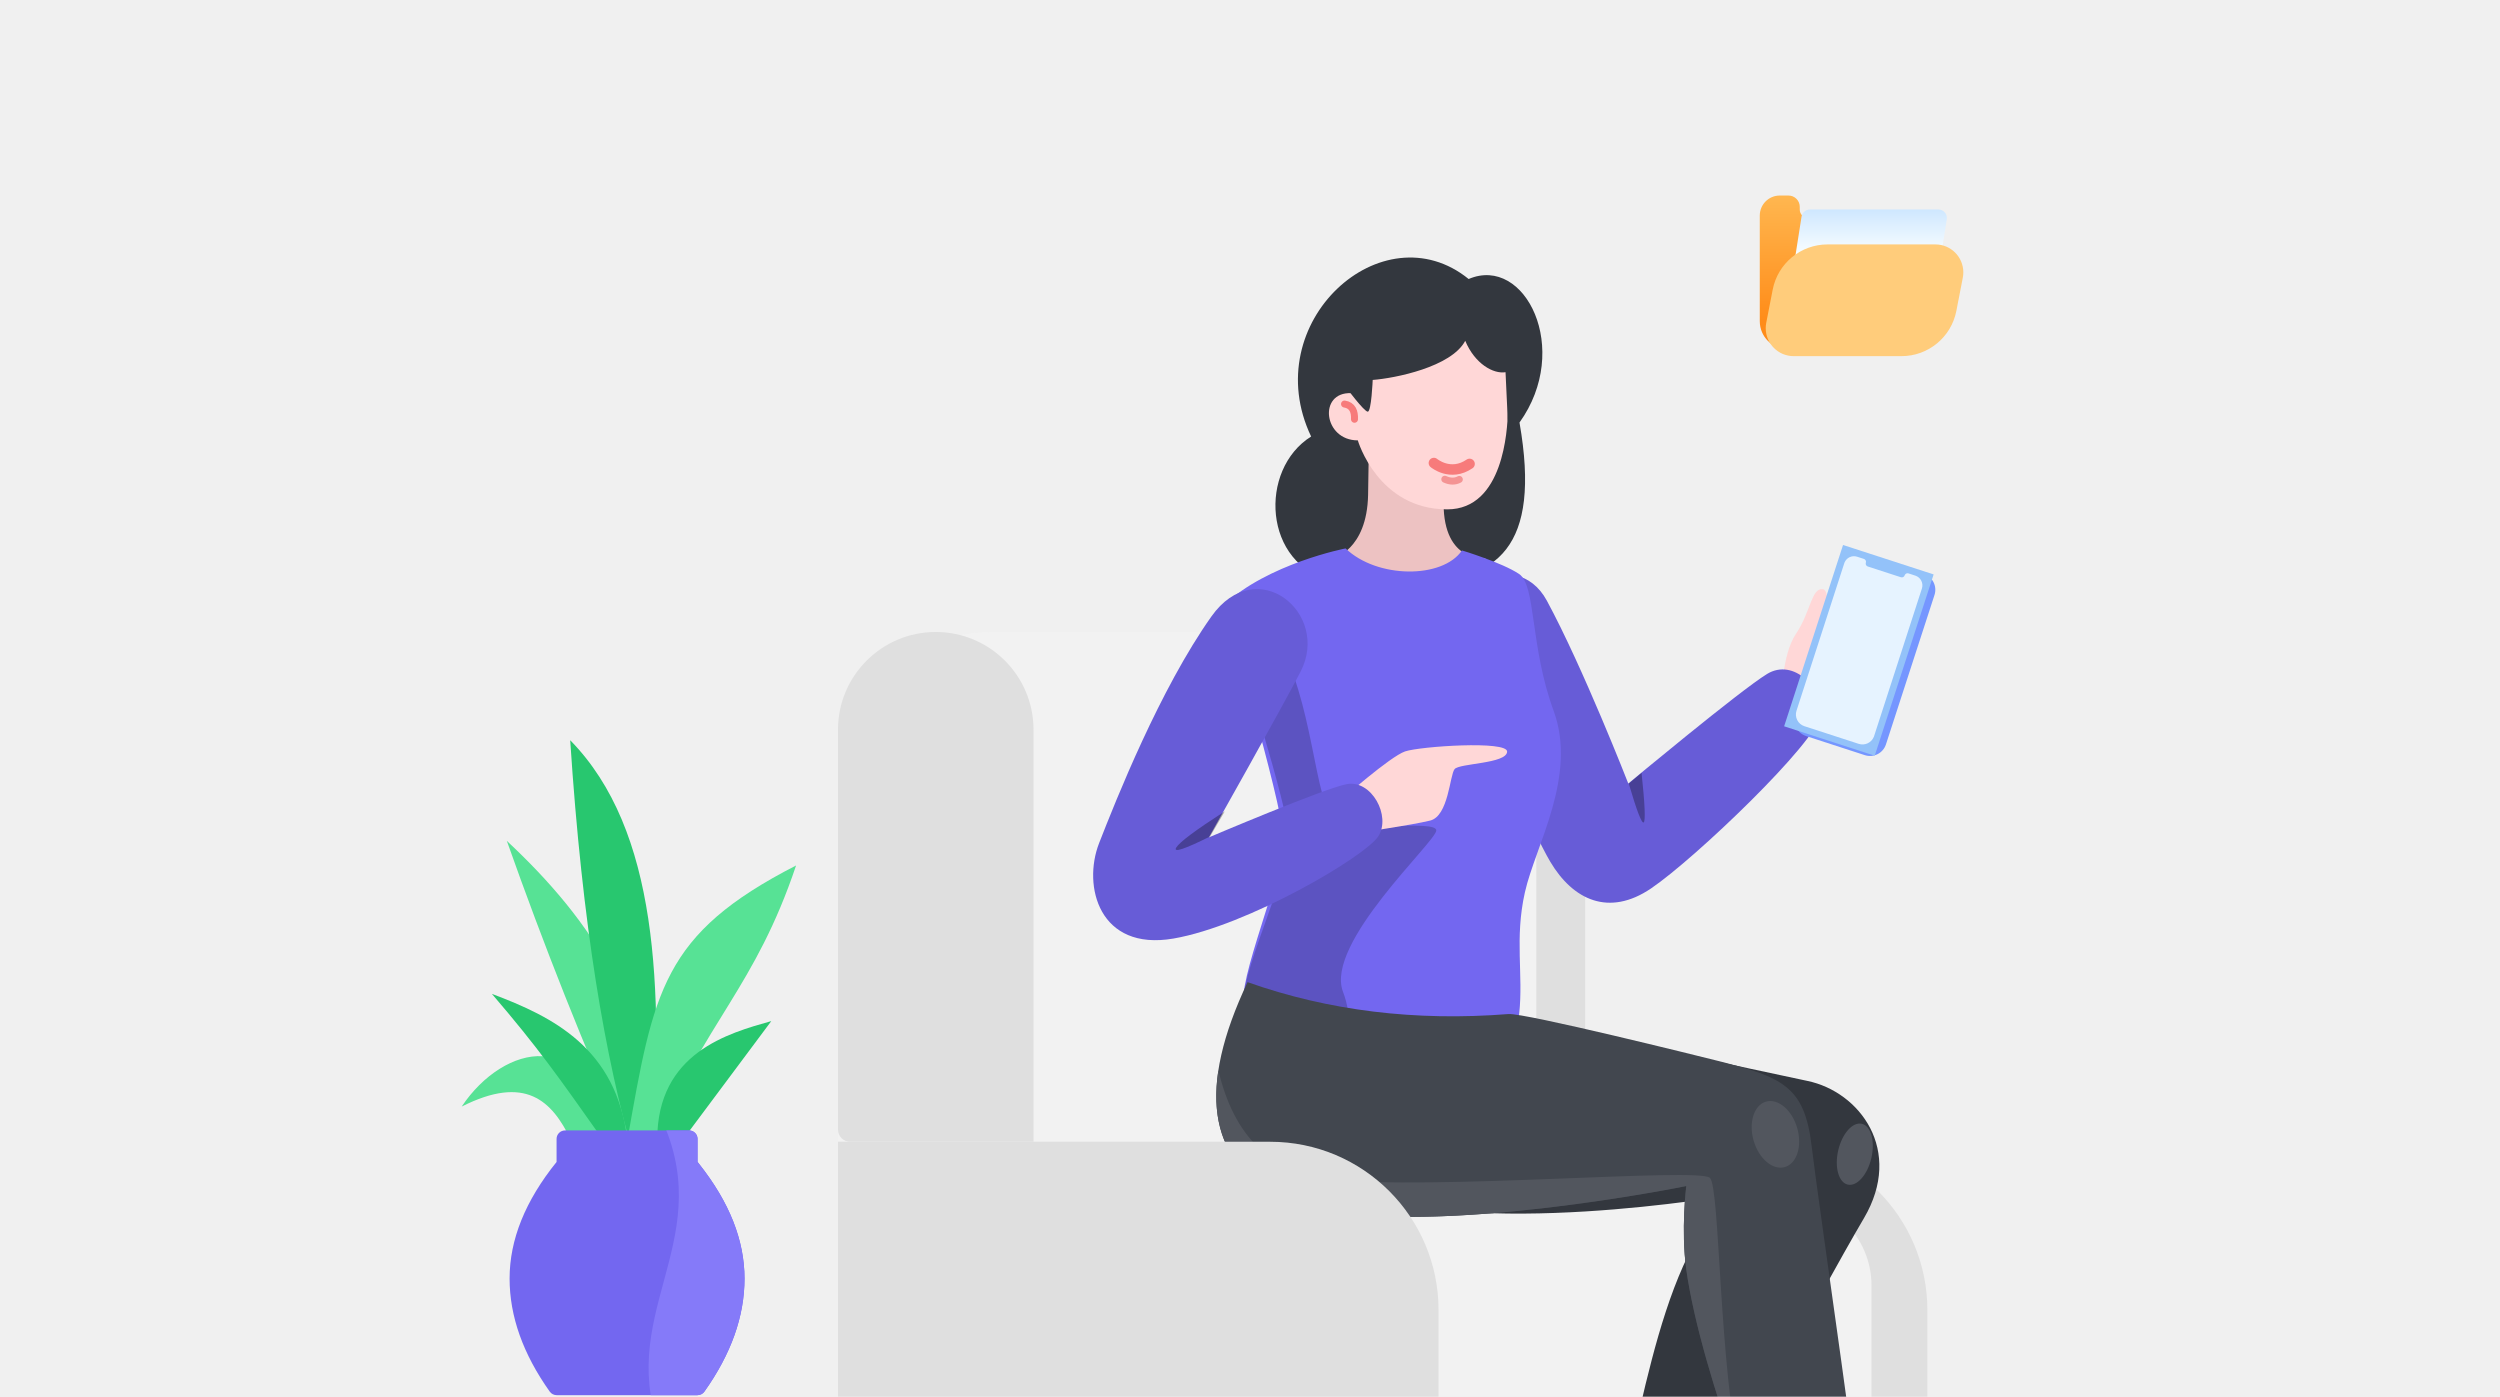
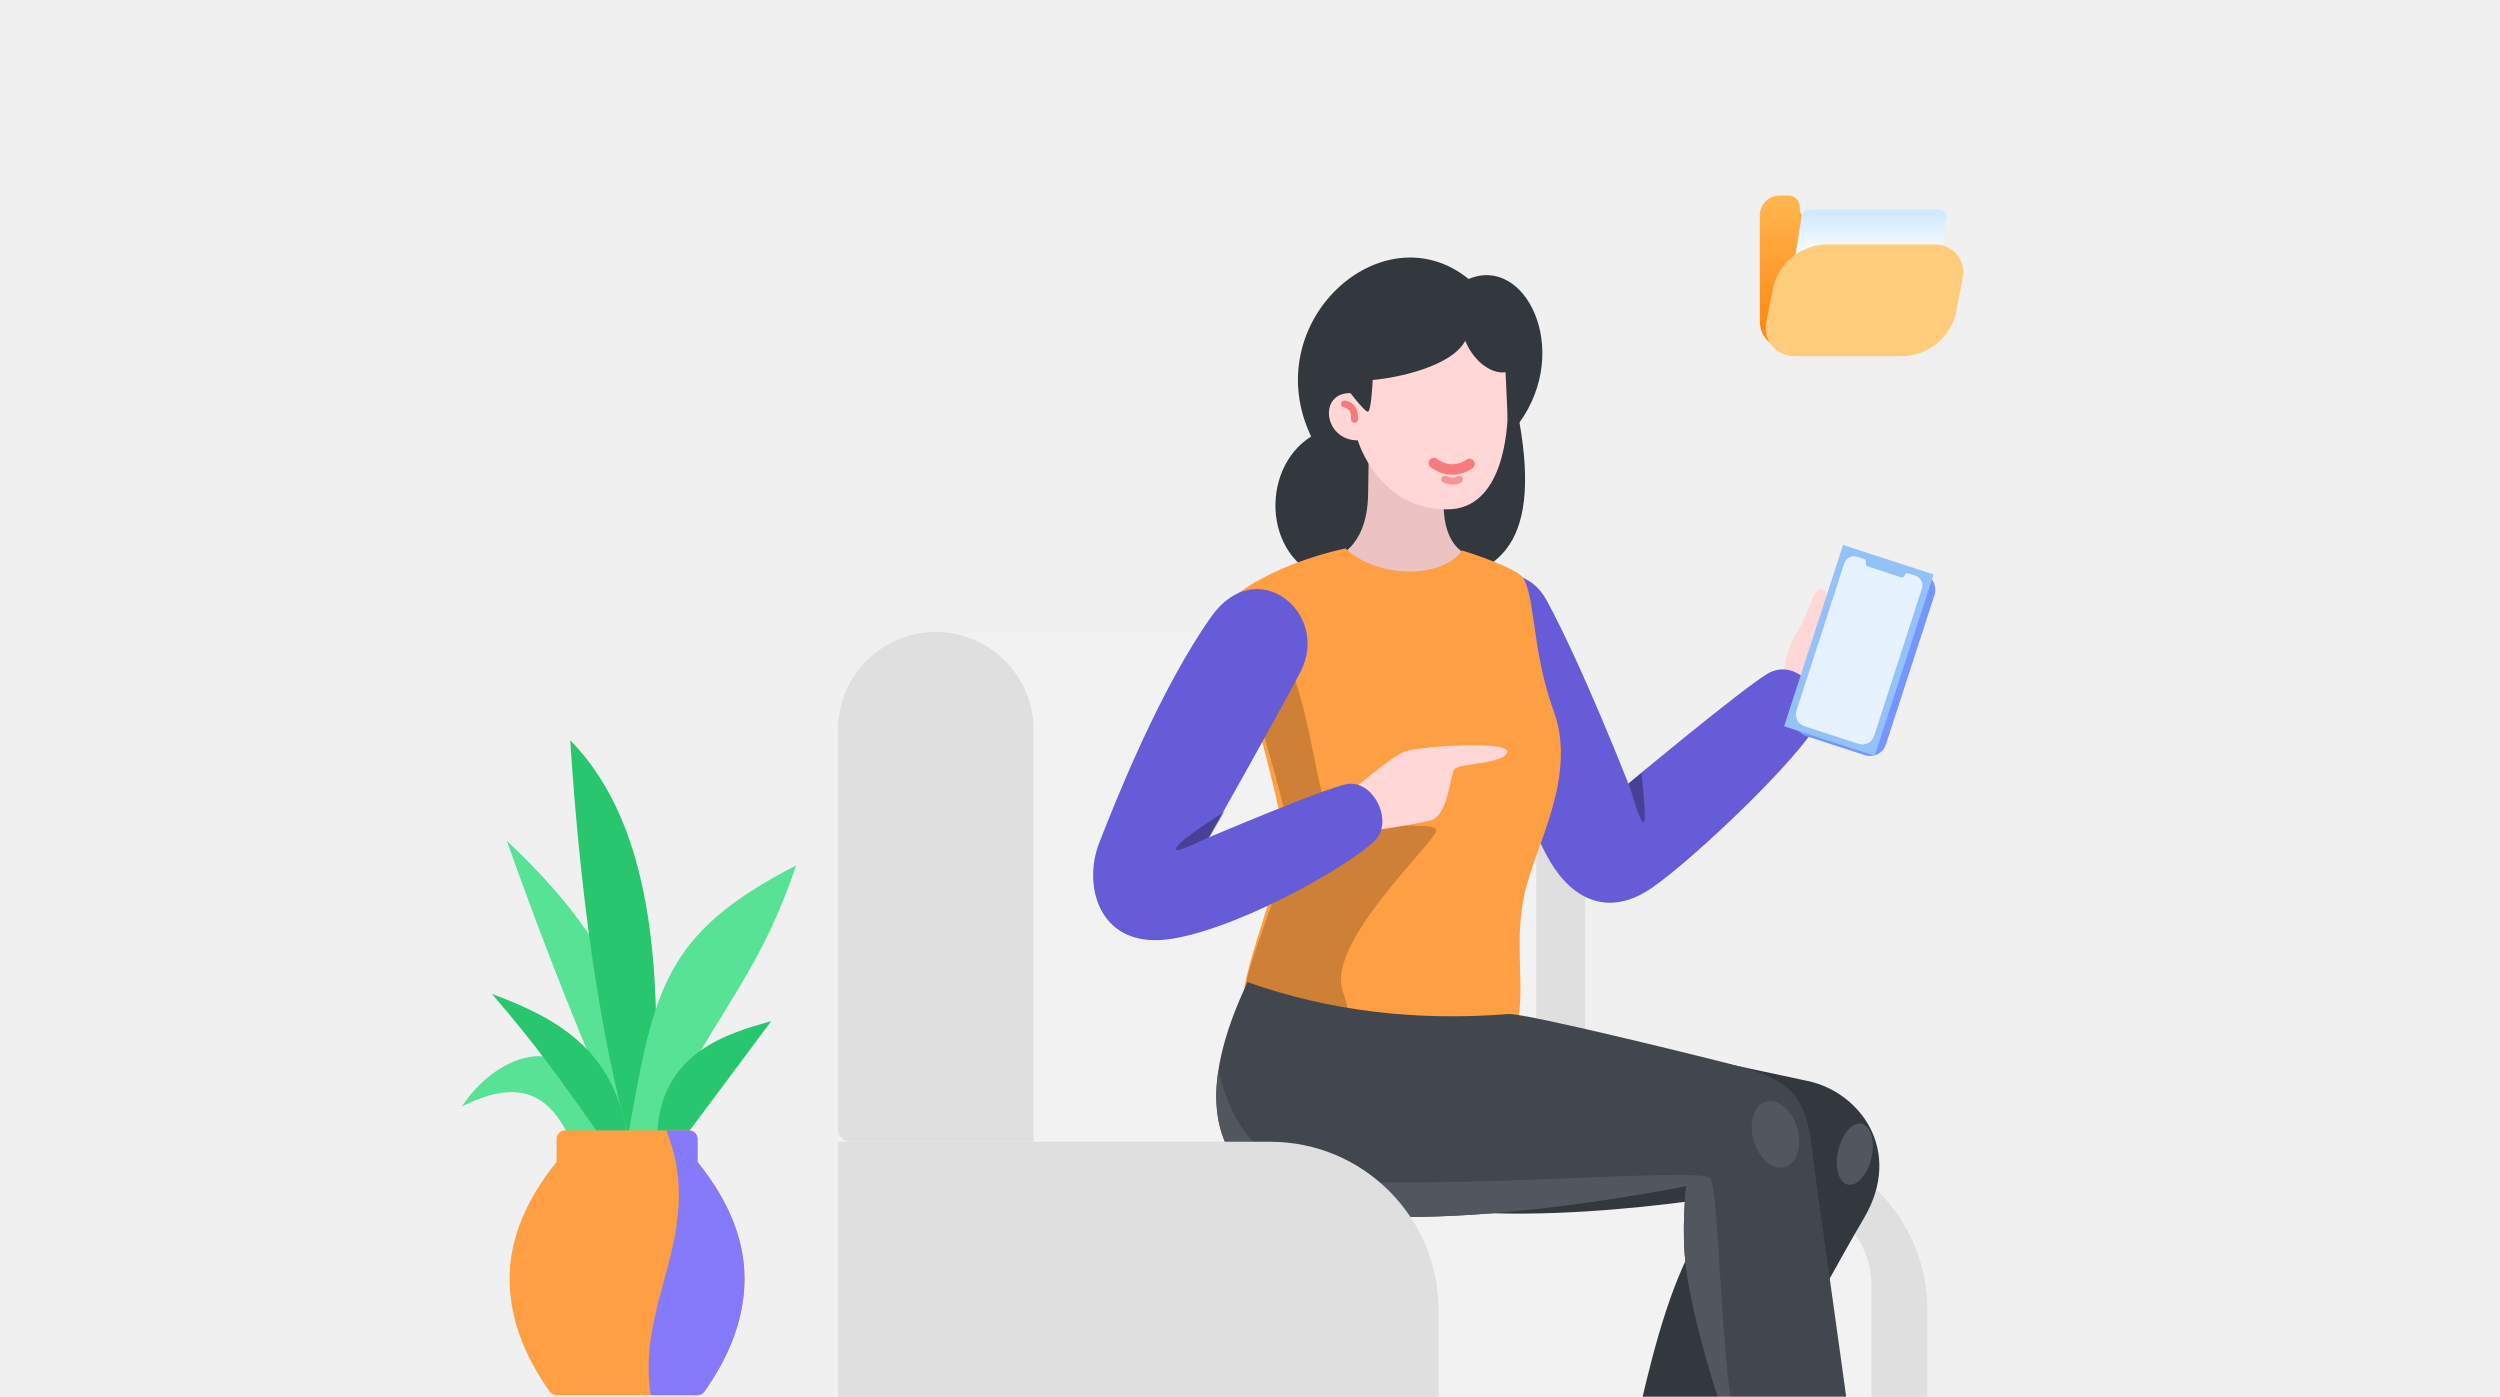
<svg xmlns="http://www.w3.org/2000/svg" xmlns:xlink="http://www.w3.org/1999/xlink" width="358px" height="200px" viewBox="0 0 358 200" version="1.1">
  <defs>
    <path d="M6,0 L352,0 C355.314,-6.08718376e-16 358,2.686 358,6 L358,200 L358,200 L0,200 L0,6 C-4.05812251e-16,2.686 2.686,6.08718376e-16 6,0 Z" id="path-1" />
    <linearGradient x1="50%" y1="81.177%" x2="50%" y2="-34.513%" id="linearGradient-3">
      <stop stop-color="#FF8C19" offset="0%" />
      <stop stop-color="#FFC967" offset="100%" />
    </linearGradient>
    <linearGradient x1="62.11%" y1="31.381%" x2="62.11%" y2="-27.478%" id="linearGradient-4">
      <stop stop-color="#F8FDFF" offset="0%" />
      <stop stop-color="#AAD4FF" offset="100%" />
    </linearGradient>
    <path d="M7.952,0.064 L25.69,0.064 C26.366,0.064 26.914,0.603 26.914,1.268 L26.914,4.578 C31.399,10.144 33.642,15.71 33.642,21.277 C33.642,26.672 31.727,32.066 27.896,37.461 C27.668,37.784 27.293,37.976 26.894,37.976 L6.749,37.976 C6.349,37.976 5.975,37.784 5.746,37.461 C1.915,32.066 0,26.672 0,21.277 C0,15.815 2.159,10.354 6.477,4.893 L6.728,4.578 L6.728,1.268 C6.728,0.603 7.276,0.064 7.952,0.064 Z" id="path-5" />
  </defs>
  <g id="📝-Pages-New" stroke="none" stroke-width="1" fill="none" fill-rule="evenodd">
    <g id="Knowledge-Base" transform="translate(-1052, -791)">
      <g id="Illustration" transform="translate(1052, 791)">
        <mask id="mask-2" fill="white">
          <use xlink:href="#path-1" />
        </mask>
        <g id="Mask" />
        <g mask="url(#mask-2)">
          <g transform="translate(178, 136.5) scale(-1, 1) translate(-178, -136.5) translate(66, 28)">
            <path d="M38.111,135.5 L100,135.5 L100,135.5 L100,201.5 C100,203.709 98.209,205.5 96,205.5 L18,205.5 C15.791,205.5 14,203.709 14,201.5 L14,159.611 C14,146.295 24.795,135.5 38.111,135.5 Z" id="Rectangle" fill="#DFDFDF" />
            <path d="M86.58,62.796 L100,62.5 L100,62.5 L100,142.5 L63,142.5 L63,86.901 C63,73.792 73.474,63.084 86.58,62.796 Z" id="Rectangle" fill="#DFDFDF" />
            <path d="M94.111,62.5 L148.16,62.5 C160.222,62.5 170,72.278 170,84.34 L170,141.753 C170,142.718 169.218,143.5 168.253,143.5 L70,143.5 L70,143.5 L70,86.611 C70,73.295 80.795,62.5 94.111,62.5 Z" id="Rectangle" fill="#F2F2F2" />
            <path d="M156,62.5 C163.732,62.5 170,68.768 170,76.5 L170,133.753 C170,134.718 169.218,135.5 168.253,135.5 L142,135.5 L142,135.5 L142,76.5 C142,68.768 148.268,62.5 156,62.5 Z" id="Rectangle" fill="#DFDFDF" />
            <path d="M34.6,143.5 L96,143.5 L96,143.5 L96,196.5 L22,196.5 L22,156.1 C22,149.141 27.641,143.5 34.6,143.5 Z" id="Rectangle" fill="#F2F2F2" />
            <g id="Wom1.4" stroke-width="1" fill="none" transform="translate(67, 112.5) scale(-1, 1) translate(-67, -112.5) translate(0, 8.5)">
              <g id="Head" transform="translate(26.64127, 0.378756)">
                <path d="M8.147,46.319 C-1.785,44.004 -2.439,30.361 5.112,25.629 C-2.676,9.292 15.333,-6.928 27.669,3.075 C35.756,-0.389 42.476,13.129 34.951,23.628 C38.106,41.654 31.685,46.314 20.109,46.512 L8.147,46.319 Z" id="Path" fill="#33373E" />
                <path d="M8.271,43.06 C8.271,43.06 13.102,41.925 13.27,34.003 C13.437,26.08 13.32,23.376 13.32,23.376 L23.962,23.184 C23.962,23.184 24.078,32.013 24.08,35.207 C24.084,43.785 30.057,43.06 30.057,43.06 C30.057,43.06 28.815,50.016 19.172,50.558 C11.642,50.983 8.271,43.06 8.271,43.06 Z" id="Path" fill="#EDC2C2" />
                <path d="M10.839,19.42 C6.091,19.236 6.866,26.191 11.797,26.182 C11.797,26.182 14.662,36.062 24.607,36.062 C32.684,36.062 33.209,24.546 33.282,22.249 C33.361,19.8 33.371,11.753 33.371,11.753 L10.654,11.742 L10.839,19.42 Z" id="Path" fill="#FFD7D7" />
                <path d="M22.866,28.633 C22.866,28.633 24.498,31.274 27.688,30.334" id="Path" stroke="#F77B7B" stroke-width="1.5" stroke-linecap="round" transform="translate(25.27694, 29.58442) rotate(-18) translate(-25.27694, -29.58442) " />
                <path d="M24.249,31.785 C24.998,32.099 25.708,32.099 26.329,31.738" id="Path" stroke="#F49494" stroke-linecap="round" transform="translate(25.28918, 31.87678) rotate(2) translate(-25.28918, -31.87678) " />
                <path d="M11.057,23.277 C11.356,22.201 11.224,21.261 10.156,20.832" id="Path-8" stroke="#F77B7B" stroke-linecap="round" transform="translate(10.6761, 22.05471) rotate(-13) translate(-10.6761, -22.05471) " />
                <path d="M10.088,18.56 C10.088,18.56 12.69,22.055 13.217,22.073 C13.744,22.092 13.929,17.529 13.929,17.529 C17.121,17.285 25.199,15.675 27.18,11.924 C28.564,15.234 31.212,16.703 32.951,16.421 L33.281,23.452 L34.093,9.317 L9.451,9.317 L10.088,18.56 Z" id="Path" fill="#33373E" />
              </g>
              <g id="LLeg" transform="translate(30.04037, 107.25)" fill="#33373E">
                <path d="M16.635,0.026 C24.043,0.357 65.276,9.483 72.767,11.034 C80.258,12.584 86.591,20.974 80.879,30.689 C74.463,41.595 57.909,72.567 53.889,79.549 C51.9,83.005 41.864,81.067 44.221,75.267 C48.616,64.455 50.657,37.292 61.861,27.388 C61.861,27.388 24.181,33.951 7.905,26.434 C-3.924,20.969 -1.248,-0.775 16.635,0.026 Z" id="Path" />
              </g>
              <g id="LArm" transform="translate(52.38391, 45.76)">
                <path d="M46.782,17.675 C46.782,17.675 46.699,11.643 48.807,8.49 C50.916,5.338 50.999,1.989 52.595,2.099 C54.191,2.208 52.611,9.992 52.611,9.992 C52.611,9.992 54.636,9.218 56.09,8.239 C57.545,7.26 61.955,2.432 62.986,3.288 C64.734,4.745 61.919,12.967 60.386,14.61 C58.848,16.255 50.445,21.661 50.445,21.661 L46.782,17.675 Z" id="Path" fill="#FFD7D7" />
                <path d="M1.256,14.061 C4.702,22.06 11.012,36.754 13.613,41.138 C16.873,46.628 22.014,49.047 28.033,44.973 C34.357,40.693 51.771,23.999 52.282,20.217 C52.788,16.435 48.526,11.898 44.669,14.247 C40.812,16.596 24.787,29.942 24.787,29.942 C24.787,29.942 18.32,13.351 13.117,3.74 C8.611,-4.575 -3.99,1.9 1.256,14.061 Z" id="Path" fill="#675CD7" />
                <path d="M24.854,29.951 C26.012,33.882 26.726,35.733 26.997,35.506 C27.268,35.278 27.164,32.913 26.687,28.41 L24.854,29.951 Z" id="Path" fill-opacity="0.303" fill="#000000" />
              </g>
              <g id="PhoneMini4" transform="translate(110.3976, 56.90821) scale(-1, 1) rotate(-18) translate(-110.3976, -56.90821) translate(102.3976, 42.40821)">
                <g id="Group-3" transform="translate(0, 0)">
                  <path d="M2.834,1.009 L11.674,1.009 C12.999,1.009 14.074,2.083 14.074,3.409 L14.074,25.909 C14.074,27.234 12.999,28.309 11.674,28.309 L2.834,28.309 C1.509,28.309 0.434,27.234 0.434,25.909 L0.434,3.409 C0.434,2.083 1.509,1.009 2.834,1.009 Z" id="Rectangle" fill="#7596FF" fill-rule="nonzero" />
                  <rect id="Rectangle" fill="#93C2F9" x="1.461" y="0.65" width="13.64" height="27.3" />
                  <path d="M3.899,1.625 L4.934,1.625 C5.145,1.625 5.32,1.777 5.356,1.977 L5.363,2.055 C5.363,2.292 5.555,2.484 5.793,2.484 L10.781,2.484 C10.991,2.484 11.167,2.332 11.203,2.132 L11.21,2.055 C11.21,1.817 11.402,1.625 11.639,1.625 L12.669,1.625 C13.433,1.625 14.06,2.214 14.121,2.964 L14.126,3.085 L14.126,3.085 L14.106,25.285 C14.104,26.254 13.319,27.038 12.351,27.04 L4.167,27.04 C3.241,27.041 2.482,26.323 2.418,25.412 L2.413,25.287 C2.413,25.286 2.413,25.285 2.415,25.285 L2.434,3.09 C2.435,2.281 3.091,1.625 3.899,1.625 Z" id="Rectangle" fill="#E6F3FF" fill-rule="nonzero" />
                </g>
              </g>
              <g id="Body" transform="translate(19.19922, 42.03301)">
-                 <path d="M0,8.15 C0,8.15 8.305,35.978 8.551,41.246 C8.797,46.514 1.758,61.997 2.957,65.911 C5.72,74.954 40.995,78.848 42.343,66.682 C42.971,61.009 41.663,55.917 43.17,49.231 C44.672,42.546 50.709,32.612 47.285,23.271 C43.861,13.931 44.778,5.29 42.329,3.657 C39.88,2.024 34.156,0.289 34.156,0.289 C31.372,4.389 21.973,4.329 17.489,-4.61852778e-14 C17.489,-4.61852778e-14 6.348,2.163 0,8.15 Z" id="Path" fill="#7367F0" />
+                 <path d="M0,8.15 C0,8.15 8.305,35.978 8.551,41.246 C8.797,46.514 1.758,61.997 2.957,65.911 C5.72,74.954 40.995,78.848 42.343,66.682 C42.971,61.009 41.663,55.917 43.17,49.231 C44.672,42.546 50.709,32.612 47.285,23.271 C43.861,13.931 44.778,5.29 42.329,3.657 C39.88,2.024 34.156,0.289 34.156,0.289 C31.372,4.389 21.973,4.329 17.489,-4.61852778e-14 C17.489,-4.61852778e-14 6.348,2.163 0,8.15 Z" id="Path" fill="#ff9f43" />
                <path d="M7.442,12.657 C12.978,21.448 12.961,36.755 15.934,38.76 C18.907,40.764 30.479,38.797 30.479,40.385 C30.479,41.972 14.488,56.522 17.113,63.477 C18.487,67.119 18.115,70.377 15.994,73.251 L15.302,73.1 C9.002,71.675 3.936,69.117 2.957,65.911 C1.758,61.997 9.609,46.514 9.363,41.246 C9.154,36.774 2.553,16.046 0.563,9.882 C2.183,7.021 4.476,7.946 7.442,12.657 Z" id="Path" fill-opacity="0.199" fill="#000000" />
              </g>
              <g id="RArm" transform="translate(0, 47.85625)">
                <path d="M36.081,30.158 C36.081,30.158 43.076,23.962 45.217,23.243 C47.359,22.524 59.9,21.661 59.821,23.285 C59.731,25.026 52.995,24.926 52.297,25.782 C51.599,26.638 51.44,32.491 48.802,33.148 C46.169,33.805 38.275,34.938 38.275,34.938 L36.081,30.158 Z" id="Path" fill="#FFD7D7" />
                <path d="M17.471,3.926 C10.102,14.334 3.81,30.189 1.395,36.371 C-1.021,42.552 1.416,51.876 12.036,50.045 C22.637,48.22 39.504,38.3 41.37,35.406 C43.237,32.513 40.401,27.247 36.831,27.937 C33.523,28.574 17.116,35.556 17.116,35.556 C17.116,35.556 27.672,16.832 30.249,11.813 C34.554,3.431 23.963,-5.246 17.471,3.926 Z" id="Path" fill="#675CD7" />
                <path d="M17.283,35.428 C13.598,37.26 11.98,37.792 12.429,37.024 C12.879,36.255 15.2,34.521 19.393,31.821 L17.283,35.428 Z" id="Path" fill-opacity="0.303" fill="#000000" />
              </g>
              <g id="RLeg" transform="translate(17.86184, 104)">
                <path d="M4.789,0.143 C-2.392,15.318 -0.936,25.511 9.154,30.722 C23.792,38.281 67.612,29.341 67.612,29.341 C67.612,29.341 66.829,35.65 67.612,41.277 C69.657,55.972 79.383,80.456 81.441,83.533 C84.286,87.787 92.955,84.579 93.118,81.036 C93.282,77.494 86.583,32.251 85.565,23.623 C84.552,14.995 81.352,13.742 72.008,11.383 C69.862,10.842 44.476,4.528 42.151,4.712 C28.829,5.766 16.375,4.243 4.789,0.143 Z" id="Path" fill="#42474F" />
                <path d="M16.595,28.373 C31.087,29.998 69.453,26.648 70.994,28.17 C72.465,29.624 72.22,54.905 75.52,69.538 L75.018,68.156 C71.914,59.53 68.692,49.038 67.612,41.277 C66.829,35.65 67.612,29.341 67.612,29.341 L65.845,29.683 C57.515,31.249 22.035,37.374 9.154,30.722 C2.175,27.118 -0.673,21.13 0.61,12.759 C2.819,22.221 8.148,27.426 16.595,28.373 Z" id="Path" fill="#52565E" />
                <ellipse id="Oval" fill="#52565E" transform="translate(91.74491, 24.78125) rotate(13) translate(-91.74491, -24.78125) " cx="91.745" cy="24.781" rx="2.436" ry="4.469" />
                <ellipse id="Oval" fill="#52565E" transform="translate(80.37828, 21.9375) rotate(-16) translate(-80.37828, -21.9375) " cx="80.378" cy="21.938" rx="3.248" ry="4.875" />
              </g>
            </g>
            <path d="M108.111,135.5 L170,135.5 L170,135.5 L170,203.753 C170,204.718 169.218,205.5 168.253,205.5 L84,205.5 L84,205.5 L84,159.611 C84,146.295 94.795,135.5 108.111,135.5 Z" id="Rectangle" fill="#DFDFDF" />
            <g id="Group-37" stroke-width="1" fill="none" transform="translate(23, 11.5) scale(-1, 1) translate(-23, -11.5) translate(8, 0)">
              <path d="M2.862,0 L4.11,0 C5.002,5.82428401e-17 5.725,0.723 5.725,1.615 L5.725,2.01 C5.725,2.683 6.271,3.229 6.944,3.229 L22,3.229 C24.209,3.229 26,5.02 26,7.229 L26,18 C26,20.209 24.209,22 22,22 L4,22 C1.791,22 2.705415e-16,20.209 0,18 L0,2.862 C-1.93595067e-16,1.282 1.282,2.90392601e-16 2.862,0 Z" id="Rectangle" fill="url(#linearGradient-3)" />
              <path d="M7.184,2 L25.574,2 C26.248,2 26.794,2.546 26.794,3.219 C26.794,3.283 26.789,3.346 26.779,3.408 L24.021,20.97 C23.928,21.563 23.417,22 22.816,22 L4.426,22 C3.752,22 3.206,21.454 3.206,20.781 C3.206,20.717 3.211,20.654 3.221,20.592 L5.979,3.03 C6.072,2.437 6.583,2 7.184,2 Z" id="Rectangle" fill="url(#linearGradient-4)" />
              <path d="M29.075,11.763 L28.149,16.526 C27.419,20.285 24.126,23 20.296,23 L4.852,23 C2.643,23 0.852,21.209 0.852,19 C0.852,18.744 0.876,18.489 0.925,18.237 L1.851,13.474 C2.581,9.715 5.874,7 9.704,7 L25.148,7 C27.357,7 29.148,8.791 29.148,11 C29.148,11.256 29.124,11.511 29.075,11.763 Z" id="Rectangle" fill="#FFCC7B" />
            </g>
            <g id="Group-79" stroke-width="1" fill="none" transform="translate(176, 78)">
              <g id="Group-86">
                <path d="M23.979,58.234 C30.346,43.991 36.13,29.363 41.424,14.412 C29.228,25.78 19.744,39.63 21.095,58.234 L23.979,58.234 Z" id="Path-113" fill="#57E295" />
                <path d="M20.586,59.721 C19.079,35.435 19.718,12.88 32.347,0 C30.605,26.665 27.346,45.45 23.219,59.721 L20.586,59.721 Z" id="Rectangle" fill="#28C76F" />
                <path d="M20.007,57.192 C12.951,40.221 5.861,35.356 2.45563569e-14,17.935 C19.181,27.771 20.383,35.893 24.148,57.192 L20.007,57.192 Z" id="Path-112" fill="#57E295" />
                <path d="M16.209,57.192 L3.551,40.221 C9.665,41.944 19.883,44.735 19.883,57.192 L16.209,57.192 Z" id="Path-114" fill="#28C76F" />
                <path d="M28.048,57.192 L32.271,57.192 C34.954,51.651 38.735,47.837 47.884,52.461 C41.887,43.427 29.583,40.694 28.048,57.192 Z" id="Path-116" fill="#57E295" />
                <path d="M24.164,57.192 L27.675,57.192 C34.12,48.078 36.891,44.106 43.56,36.323 C34.774,39.62 25.756,44.106 24.164,57.192 Z" id="Path-117" fill="#28C76F" />
              </g>
              <g id="Group-85" transform="translate(7.384615, 55.8125)">
                <mask id="mask-6" fill="white">
                  <use xlink:href="#path-5" />
                </mask>
-                 <use id="Rectangle" fill="#7367F0" xlink:href="#path-5" />
+                 <use id="Rectangle" fill="#ff9f43" xlink:href="#path-5" />
                <path d="M-4.282,-0.978 L11.622,-0.978 C4.008,16.458 19.027,26.784 11.622,44.155 L-4.282,44.155 L-4.282,-0.978 Z" id="Rectangle" fill="#857AF9" mask="url(#mask-6)" />
              </g>
            </g>
          </g>
        </g>
      </g>
    </g>
  </g>
</svg>
